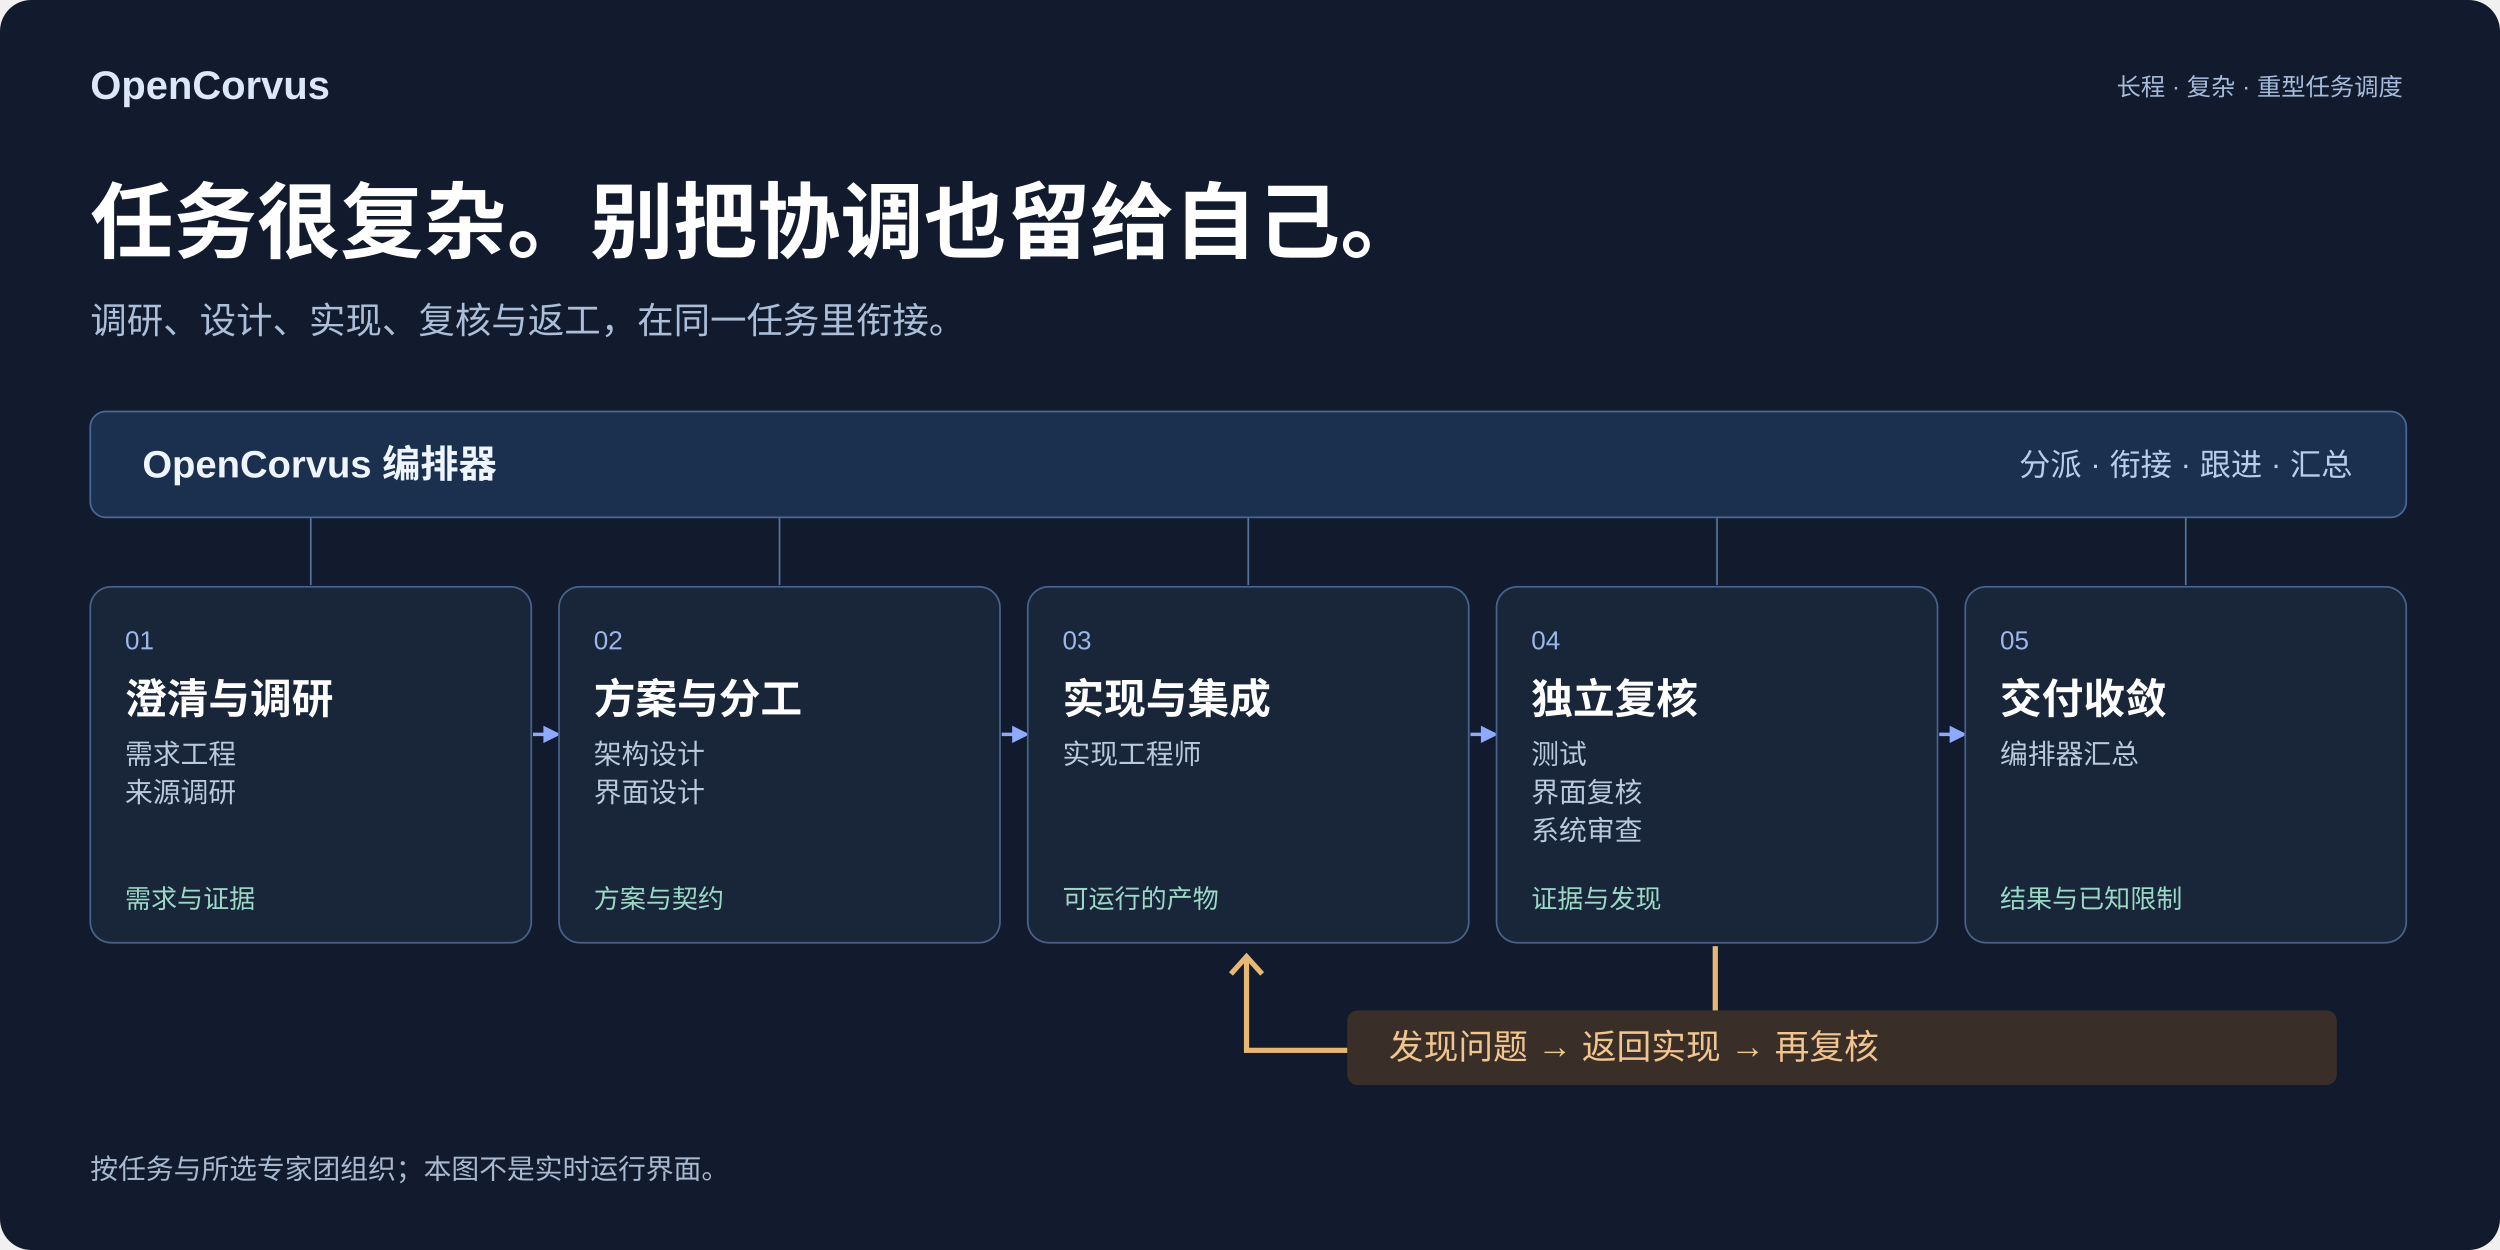
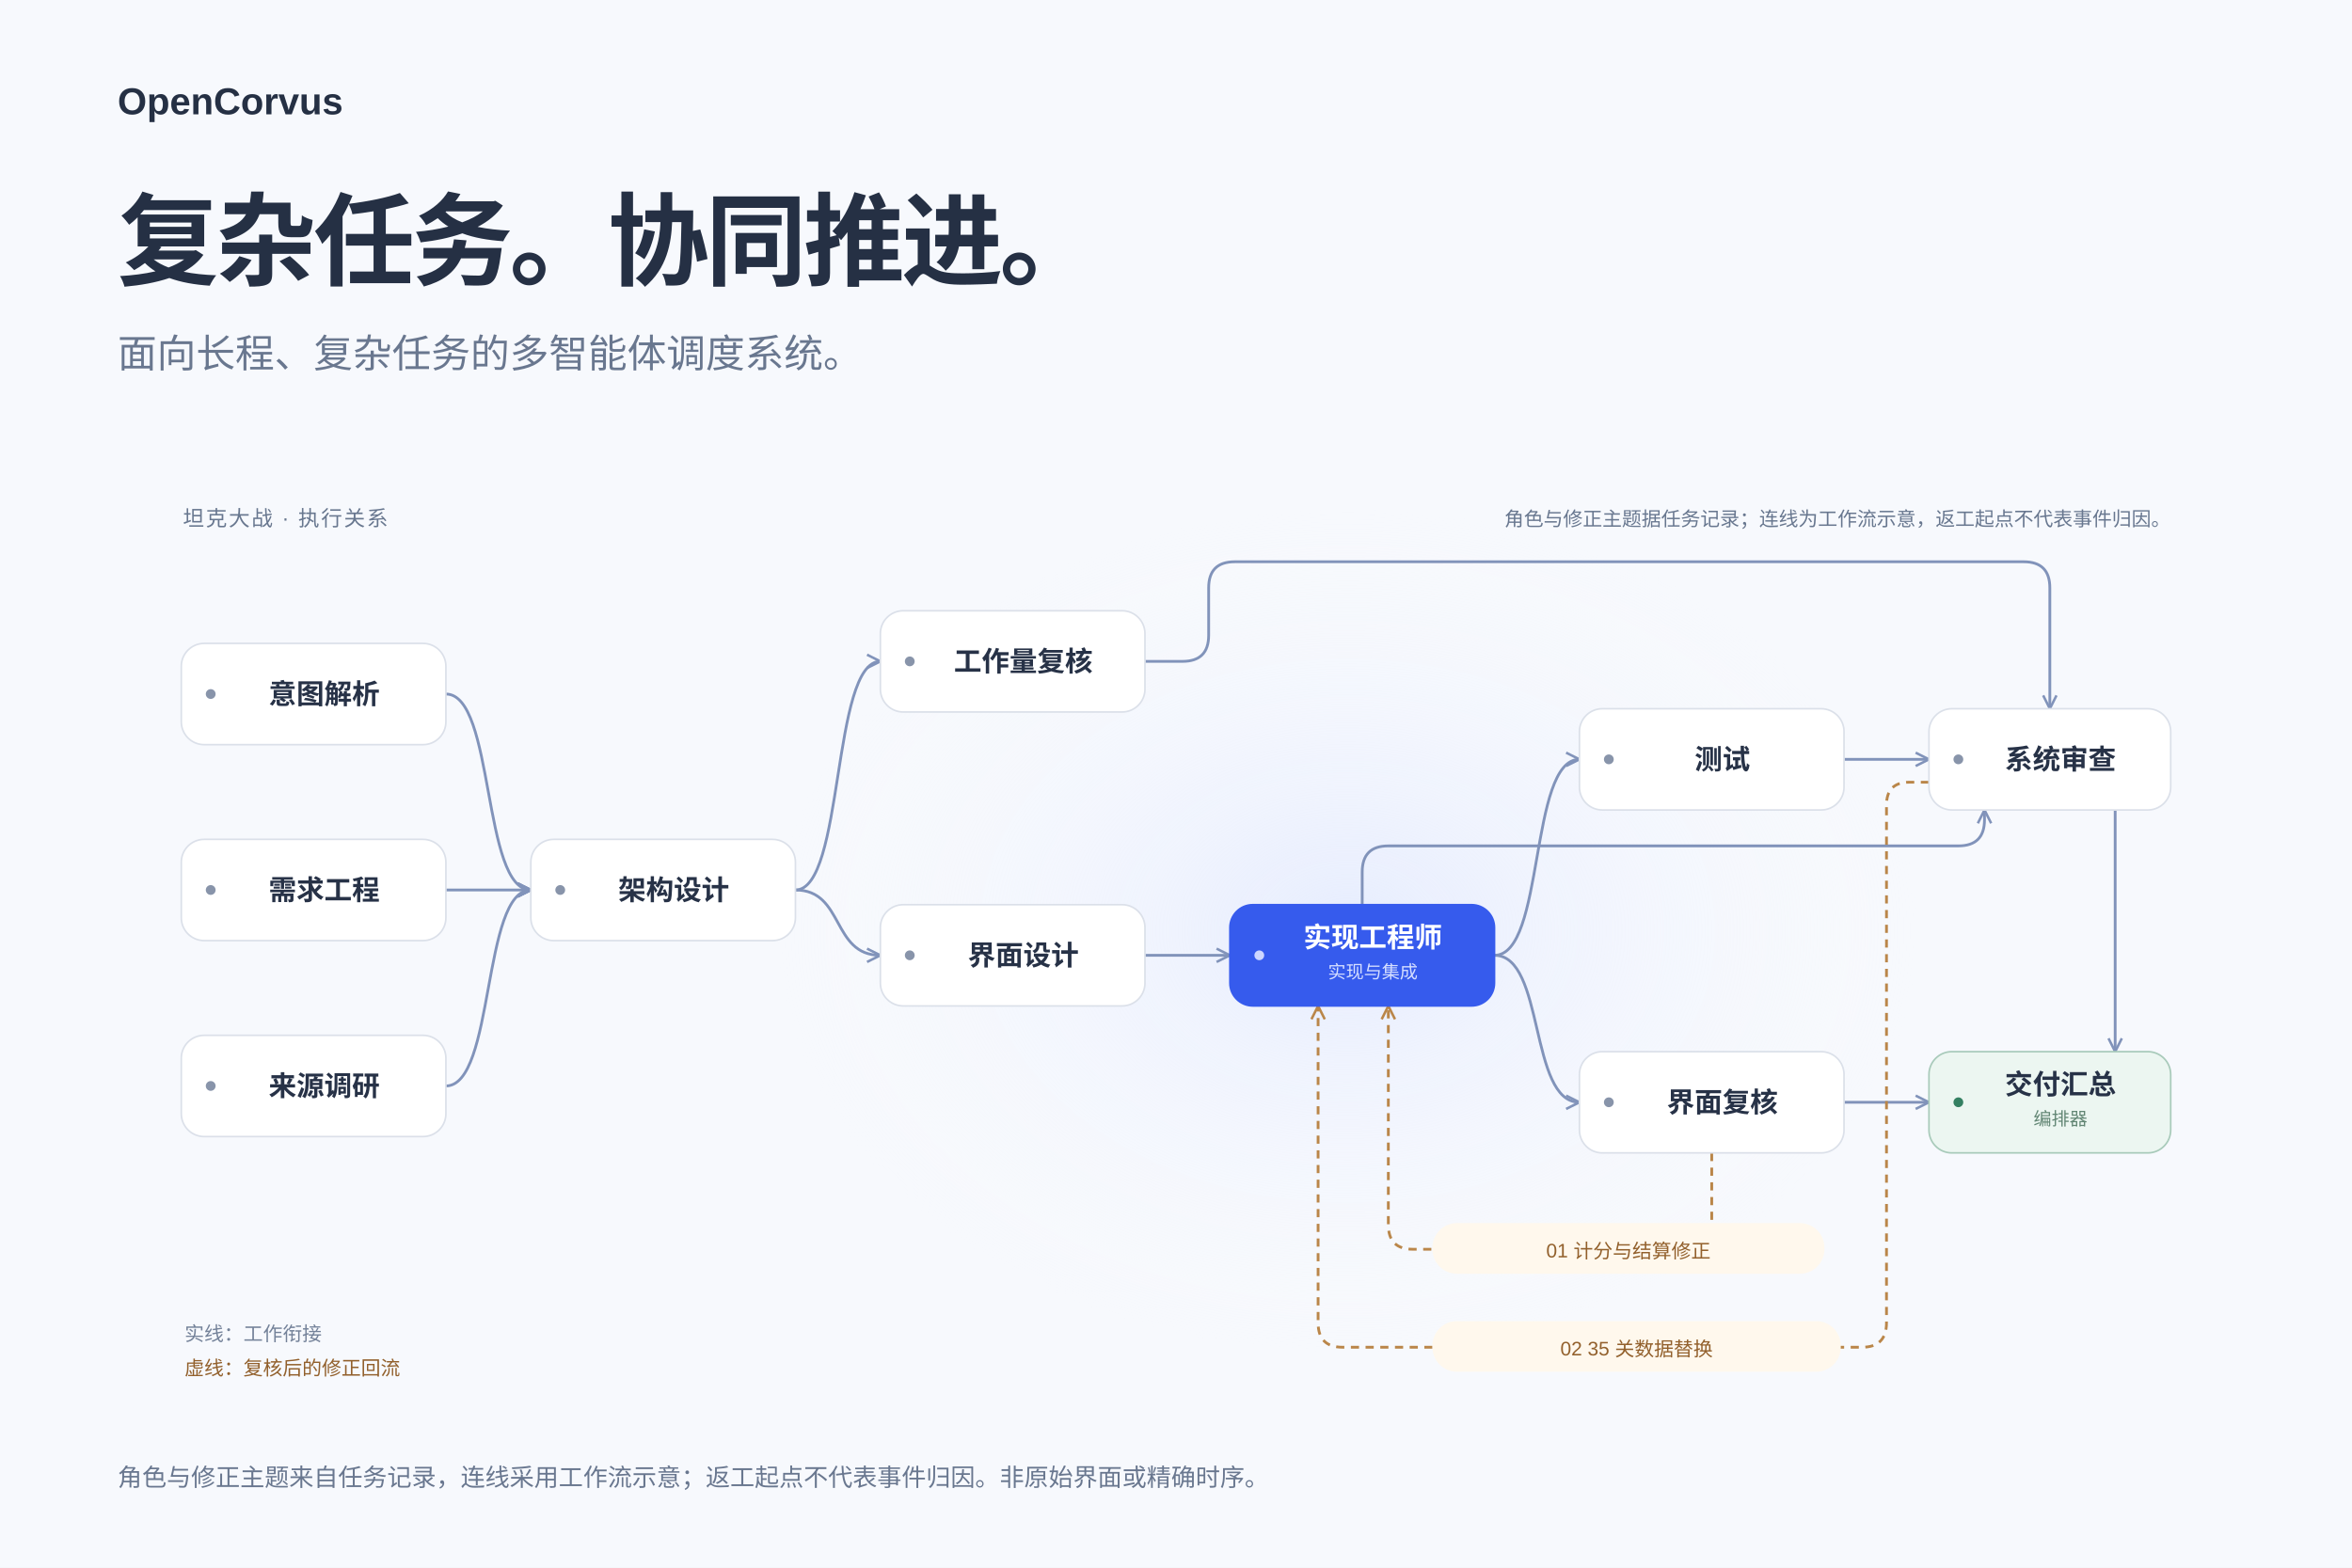
- <svg xmlns="http://www.w3.org/2000/svg" width="1440" height="720" viewBox="0 0 1440 720" role="img" aria-labelledby="title desc">
-   <defs>
-     <marker id="arrow" markerWidth="5" markerHeight="5" refX="4" refY="2.5" orient="auto">
-       <path d="M0 0 5 2.5 0 5" fill="#8eaaff" />
-     </marker>
-   </defs>
-   <rect width="1440" height="720" fill="#111b2d" rx="18" />
+ <svg xmlns="http://www.w3.org/2000/svg" width="1440" height="960" viewBox="0 0 1440 960" role="img" aria-labelledby="share-title">
+   <rect width="1440" height="960" fill="#f7f9fd" />
  <g font-family="Arial, Microsoft YaHei, Noto Sans CJK SC, sans-serif">
-     <text x="52" y="57" fill="#dce7fa" font-size="23" font-weight="700">OpenCorvus</text>
-     <text x="1384" y="55" text-anchor="end" fill="#a7bbdc" font-size="14">长程 · 复杂 · 重型任务调度</text>
-     <text x="52" y="145" fill="white" font-size="48" font-weight="700">任务很复杂。别把协调也留给自己。</text>
-     <text x="52" y="192" fill="#acbed9" font-size="21">调研、设计、实现、复核与返工，在同一任务里衔接。</text>
-     <rect x="52" y="237" width="1334" height="61" rx="9" fill="#1b2f4e" stroke="#486899" />
-     <text x="82" y="275" fill="#eef5ff" font-size="22" font-weight="700">OpenCorvus 编排器</text>
-     <text x="1355" y="274" text-anchor="end" fill="#b8ccec" font-size="18">分派 · 衔接 · 跟进 · 汇总</text>
-     <path d="M179 298 v39" stroke="#547199" />
-     <path d="M449 298 v39" stroke="#547199" />
-     <path d="M719 298 v39" stroke="#547199" />
-     <path d="M989 298 v39" stroke="#547199" />
-     <path d="M1259 298 v39" stroke="#547199" />
-     <g transform="translate(52 338)">
-       <rect width="254" height="205" rx="12" fill="#19263a" stroke="#48628a" />
-       <text x="20" y="36" fill="#9bb8ed" font-size="15">01</text>
-       <text x="20" y="73" fill="#fff" font-size="24" font-weight="700">澄清与调研</text>
-       <text x="20" y="102" fill="#b9c9de" font-size="16">需求工程</text>
-       <text x="20" y="124" fill="#b9c9de" font-size="16">来源调研</text>
-       <text x="20" y="185" fill="#9bd8c6" font-size="15">需求与证据</text>
-     </g>
-     <path d="M307 423 h14" stroke="#8eaaff" stroke-width="2" marker-end="url(#arrow)" />
-     <g transform="translate(322 338)">
-       <rect width="254" height="205" rx="12" fill="#19263a" stroke="#48628a" />
-       <text x="20" y="36" fill="#9bb8ed" font-size="15">02</text>
-       <text x="20" y="73" fill="#fff" font-size="24" font-weight="700">方案与分工</text>
-       <text x="20" y="102" fill="#b9c9de" font-size="16">架构设计</text>
-       <text x="20" y="124" fill="#b9c9de" font-size="16">界面设计</text>
-       <text x="20" y="185" fill="#9bd8c6" font-size="15">方案与契约</text>
-     </g>
-     <path d="M577 423 h14" stroke="#8eaaff" stroke-width="2" marker-end="url(#arrow)" />
-     <g transform="translate(592 338)">
-       <rect width="254" height="205" rx="12" fill="#19263a" stroke="#48628a" />
-       <text x="20" y="36" fill="#9bb8ed" font-size="15">03</text>
-       <text x="20" y="73" fill="#fff" font-size="24" font-weight="700">实现与集成</text>
-       <text x="20" y="102" fill="#b9c9de" font-size="16">实现工程师</text>
-       <text x="20" y="185" fill="#9bd8c6" font-size="15">可运行的产物</text>
-     </g>
-     <path d="M847 423 h14" stroke="#8eaaff" stroke-width="2" marker-end="url(#arrow)" />
-     <g transform="translate(862 338)">
-       <rect width="254" height="205" rx="12" fill="#19263a" stroke="#48628a" />
-       <text x="20" y="36" fill="#9bb8ed" font-size="15">04</text>
-       <text x="20" y="73" fill="#fff" font-size="24" font-weight="700">独立复核</text>
-       <text x="20" y="102" fill="#b9c9de" font-size="16">测试</text>
-       <text x="20" y="124" fill="#b9c9de" font-size="16">界面复核</text>
-       <text x="20" y="146" fill="#b9c9de" font-size="16">系统审查</text>
-       <text x="20" y="185" fill="#9bd8c6" font-size="15">证据与发现</text>
-     </g>
-     <path d="M1117 423 h14" stroke="#8eaaff" stroke-width="2" marker-end="url(#arrow)" />
-     <g transform="translate(1132 338)">
-       <rect width="254" height="205" rx="12" fill="#19263a" stroke="#48628a" />
-       <text x="20" y="36" fill="#9bb8ed" font-size="15">05</text>
-       <text x="20" y="73" fill="#fff" font-size="24" font-weight="700">交付收敛</text>
-       <text x="20" y="102" fill="#b9c9de" font-size="16">编排器汇总</text>
-       <text x="20" y="185" fill="#9bd8c6" font-size="15">结果与已知限制</text>
-     </g>
-     <path d="M988 545 V605 H718 V552" fill="none" stroke="#e6b775" stroke-width="3" />
-     <path d="m709 561 9-10 9 10" fill="none" stroke="#e6b775" stroke-width="3" />
-     <rect x="776" y="582" width="570" height="43" rx="6" fill="#392f28" />
-     <text x="800" y="610" fill="#f1c58d" font-size="20">发现问题 → 返回实现 → 再复核</text>
-     <text x="52" y="679" fill="#a9b9d1" font-size="16">按任务与所选专家团组织；本图不是实时运行界面。</text>
+     <text x="72" y="70" fill="#253044" font-size="23" font-weight="600">OpenCorvus</text>
+     <text x="72" y="170" fill="#253044" font-size="62" font-weight="700" letter-spacing="-2">复杂任务。协同推进。</text>
+     <text x="72" y="225" fill="#69778f" font-size="24">面向长程、复杂任务的多智能体调度系统。</text>
+     <text x="72" y="910" fill="#69778f" font-size="15">角色与修正主题来自任务记录，连线采用工作流示意；返工起点不代表事件归因。非原始界面或精确时序。</text>
+   </g>
+   <g transform="translate(75 280)">
+     <svg viewBox="0 0 1290 590" width="1290" height="590" role="img" aria-labelledby="share-title share-desc">
+       <defs>
+         <marker id="share-arrow" viewBox="0 0 10 10" refX="9" refY="5" markerWidth="6" markerHeight="6" orient="auto">
+           <path d="M1 1 9 5 1 9" fill="none" stroke="#8193ba" stroke-width="1.5" />
+         </marker>
+         <marker id="share-repair" viewBox="0 0 10 10" refX="9" refY="5" markerWidth="6" markerHeight="6" orient="auto">
+           <path d="M1 1 9 5 1 9" fill="none" stroke="#ba8649" stroke-width="1.5" />
+         </marker>
+         <radialGradient id="share-wash">
+           <stop stop-color="#dfe7ff" stop-opacity=".7" />
+           <stop offset="1" stop-color="#f7f9fd" stop-opacity="0" />
+         </radialGradient>
+       </defs>
+       <rect width="1290" height="590" rx="24" fill="#f7f9fd" />
+       <ellipse cx="750" cy="290" rx="350" ry="260" fill="url(#share-wash)" />
+       <g font-family="Arial, Microsoft YaHei, Noto Sans CJK SC, sans-serif">
+         <text x="37" y="42" font-size="13" fill="#68778f" letter-spacing="1">坦克大战 · 执行关系</text>
+         <text x="1254" y="42" text-anchor="end" font-size="12" fill="#68778f">角色与修正主题据任务记录；连线为工作流示意，返工起点不代表事件归因。</text>
+         <g fill="none" stroke="#8193ba" stroke-width="1.7">
+           <path data-from="intent" data-to="architecture" d="M198 145 C228 145 220 265 250 265" marker-end="url(#share-arrow)" />
+           <path data-from="requirements" data-to="architecture" d="M198 265 H250" marker-end="url(#share-arrow)" />
+           <path data-from="research" data-to="architecture" d="M198 385 C228 385 220 265 250 265" marker-end="url(#share-arrow)" />
+           <path data-from="architecture" data-to="workload" d="M412 265 C442 265 434 125 464 125" marker-end="url(#share-arrow)" />
+           <path data-from="architecture" data-to="design" d="M412 265 C442 265 434 305 464 305" marker-end="url(#share-arrow)" />
+           <path data-from="design" data-to="implementation" d="M626 305 H678" marker-end="url(#share-arrow)" />
+           <path data-from="implementation" data-to="test" d="M840 305 C871 305 861 185 892 185" marker-end="url(#share-arrow)" />
+           <path data-from="implementation" data-to="interface-review" d="M840 305 C871 305 861 395 892 395" marker-end="url(#share-arrow)" />
+           <path data-from="test" data-to="system-review" d="M1054 185 H1106" marker-end="url(#share-arrow)" />
+           <path data-from="workload" data-to="system-review" d="M626 125 H649 Q665 125 665 109 V80 Q665 64 681 64 H1164 Q1180 64 1180 80 V154" marker-end="url(#share-arrow)" />
+           <path data-from="implementation" data-to="system-review" d="M759 274 V254 Q759 238 775 238 H1124 Q1140 238 1140 222 V216" marker-end="url(#share-arrow)" />
+           <path data-from="system-review" data-to="delivery" d="M1220 216 V364" marker-end="url(#share-arrow)" />
+           <path data-from="interface-review" data-to="delivery" d="M1054 395 H1106" marker-end="url(#share-arrow)" />
+         </g>
+         <g fill="none" stroke="#ba8649" stroke-width="1.7" stroke-dasharray="5 4">
+           <path data-from="interface-review" data-to="implementation" d="M973 426 V470 Q973 485 958 485 H790 Q775 485 775 470 V336" marker-end="url(#share-repair)" />
+           <path data-from="system-review" data-to="implementation" d="M1106 199 H1094 Q1080 199 1080 213 V530 Q1080 545 1065 545 H747 Q732 545 732 530 V336" marker-end="url(#share-repair)" />
+         </g>
+         <g data-node="intent" transform="translate(36 114)">
+           <rect width="162" height="62" rx="14" fill="#ffffff" stroke="#dbe0e9" />
+           <circle cx="18" cy="31" r="3" fill="#8894aa" />
+           <text x="87.5" y="37" text-anchor="middle" fill="#273247" font-size="17" font-weight="600">意图解析</text>
+         </g>
+         <g data-node="requirements" transform="translate(36 234)">
+           <rect width="162" height="62" rx="14" fill="#ffffff" stroke="#dbe0e9" />
+           <circle cx="18" cy="31" r="3" fill="#8894aa" />
+           <text x="87.5" y="37" text-anchor="middle" fill="#273247" font-size="17" font-weight="600">需求工程</text>
+         </g>
+         <g data-node="research" transform="translate(36 354)">
+           <rect width="162" height="62" rx="14" fill="#ffffff" stroke="#dbe0e9" />
+           <circle cx="18" cy="31" r="3" fill="#8894aa" />
+           <text x="87.5" y="37" text-anchor="middle" fill="#273247" font-size="17" font-weight="600">来源调研</text>
+         </g>
+         <g data-node="architecture" transform="translate(250 234)">
+           <rect width="162" height="62" rx="14" fill="#ffffff" stroke="#dbe0e9" />
+           <circle cx="18" cy="31" r="3" fill="#8894aa" />
+           <text x="87.5" y="37" text-anchor="middle" fill="#273247" font-size="17" font-weight="600">架构设计</text>
+         </g>
+         <g data-node="workload" transform="translate(464 94)">
+           <rect width="162" height="62" rx="14" fill="#ffffff" stroke="#dbe0e9" />
+           <circle cx="18" cy="31" r="3" fill="#8894aa" />
+           <text x="87.5" y="37" text-anchor="middle" fill="#273247" font-size="17" font-weight="600">工作量复核</text>
+         </g>
+         <g data-node="design" transform="translate(464 274)">
+           <rect width="162" height="62" rx="14" fill="#ffffff" stroke="#dbe0e9" />
+           <circle cx="18" cy="31" r="3" fill="#8894aa" />
+           <text x="87.5" y="37" text-anchor="middle" fill="#273247" font-size="17" font-weight="600">界面设计</text>
+         </g>
+         <g data-node="implementation" transform="translate(678 274)">
+           <rect width="162" height="62" rx="14" fill="#365bed" stroke="#365bed" />
+           <circle cx="18" cy="31" r="3" fill="#cdd7ff" />
+           <text x="87.5" y="26" text-anchor="middle" fill="white" font-size="17" font-weight="600">实现工程师</text>
+           <text x="87.5" y="45" text-anchor="middle" fill="#d6dfff" font-size="11">实现与集成</text>
+         </g>
+         <g data-node="test" transform="translate(892 154)">
+           <rect width="162" height="62" rx="14" fill="#ffffff" stroke="#dbe0e9" />
+           <circle cx="18" cy="31" r="3" fill="#8894aa" />
+           <text x="87.5" y="37" text-anchor="middle" fill="#273247" font-size="17" font-weight="600">测试</text>
+         </g>
+         <g data-node="interface-review" transform="translate(892 364)">
+           <rect width="162" height="62" rx="14" fill="#ffffff" stroke="#dbe0e9" />
+           <circle cx="18" cy="31" r="3" fill="#8894aa" />
+           <text x="87.5" y="37" text-anchor="middle" fill="#273247" font-size="17" font-weight="600">界面复核</text>
+         </g>
+         <g data-node="system-review" transform="translate(1106 154)">
+           <rect width="148" height="62" rx="14" fill="#ffffff" stroke="#dbe0e9" />
+           <circle cx="18" cy="31" r="3" fill="#8894aa" />
+           <text x="80.5" y="37" text-anchor="middle" fill="#273247" font-size="17" font-weight="600">系统审查</text>
+         </g>
+         <g data-node="delivery" transform="translate(1106 364)">
+           <rect width="148" height="62" rx="14" fill="#ecf6f1" stroke="#a8caba" />
+           <circle cx="18" cy="31" r="3" fill="#348062" />
+           <text x="80.5" y="26" text-anchor="middle" fill="#273247" font-size="17" font-weight="600">交付汇总</text>
+           <text x="80.5" y="45" text-anchor="middle" fill="#628674" font-size="11">编排器</text>
+         </g>
+         <rect x="802" y="469" width="240" height="31" rx="15" fill="#fff8ed" />
+         <text x="922" y="490" text-anchor="middle" font-size="12" fill="#92602c">01  计分与结算修正</text>
+         <rect x="802" y="529" width="250" height="31" rx="15" fill="#fff8ed" />
+         <text x="927" y="550" text-anchor="middle" font-size="12" fill="#92602c">02  35 关数据替换</text>
+         <text x="38" y="541" font-size="12" fill="#748299">实线：工作衔接</text>
+         <text x="38" y="562" font-size="12" fill="#92602c">虚线：复核后的修正回流</text>
+       </g>
+     </svg>
  </g>
</svg>
